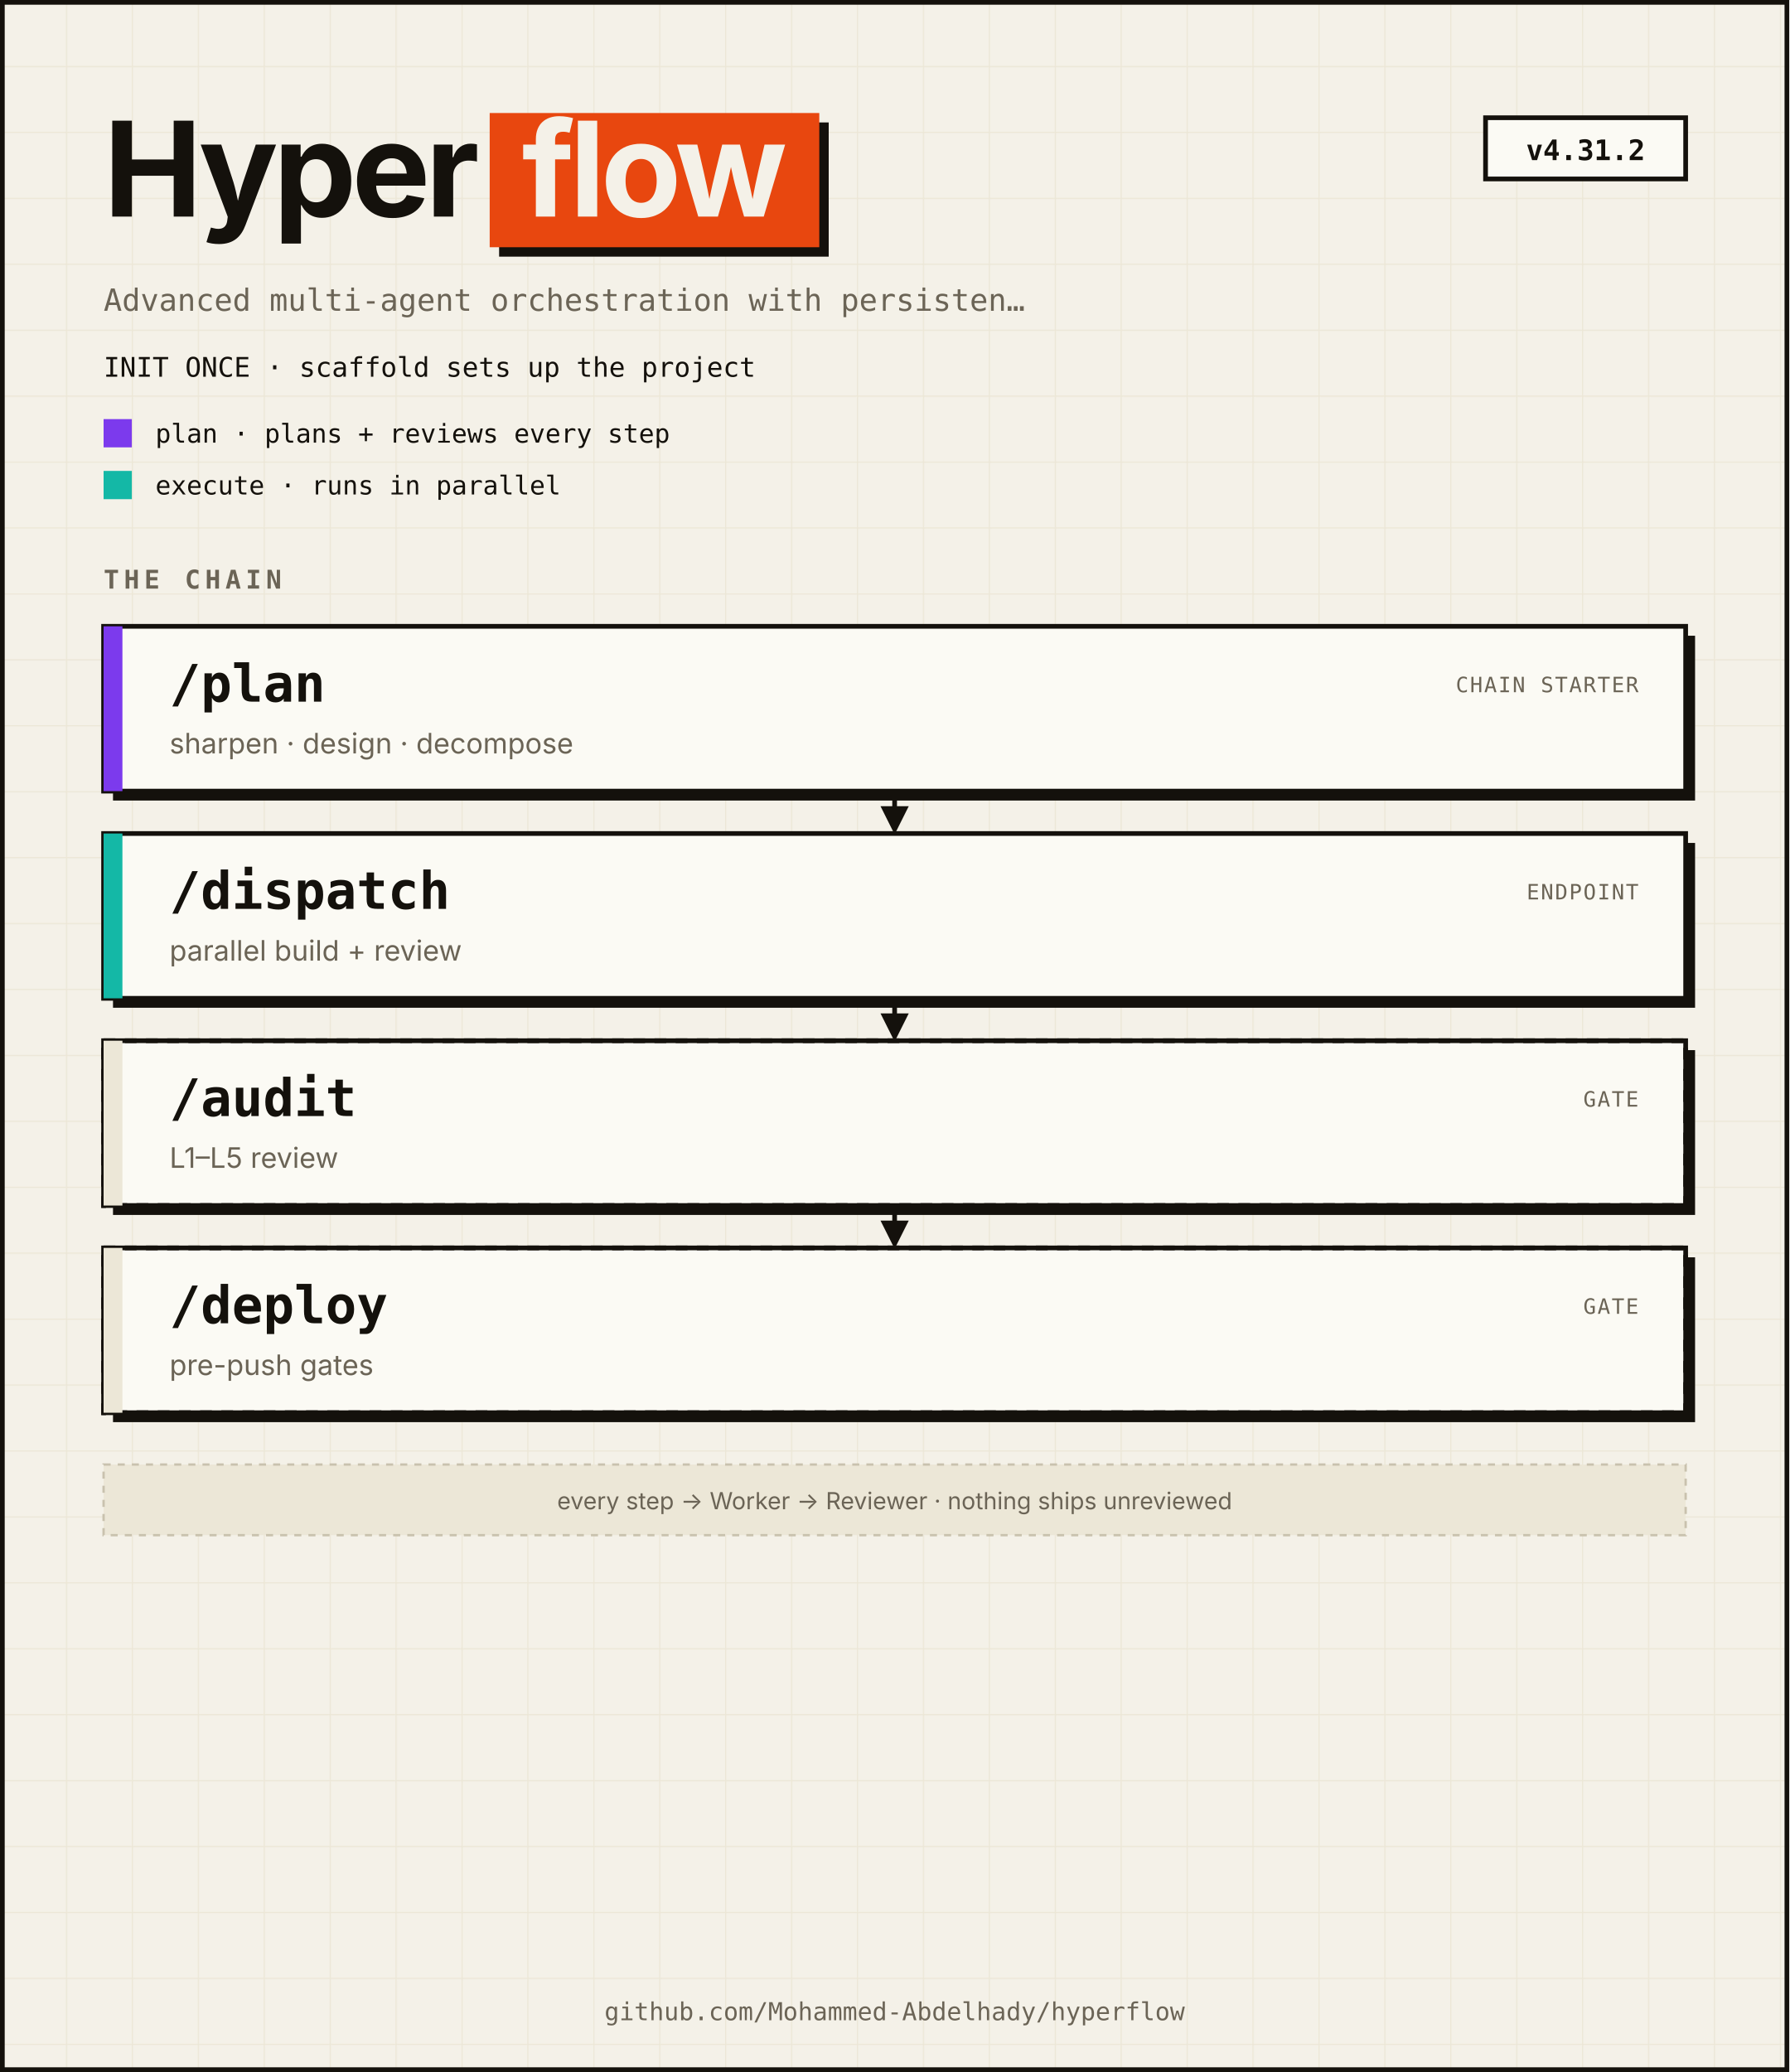
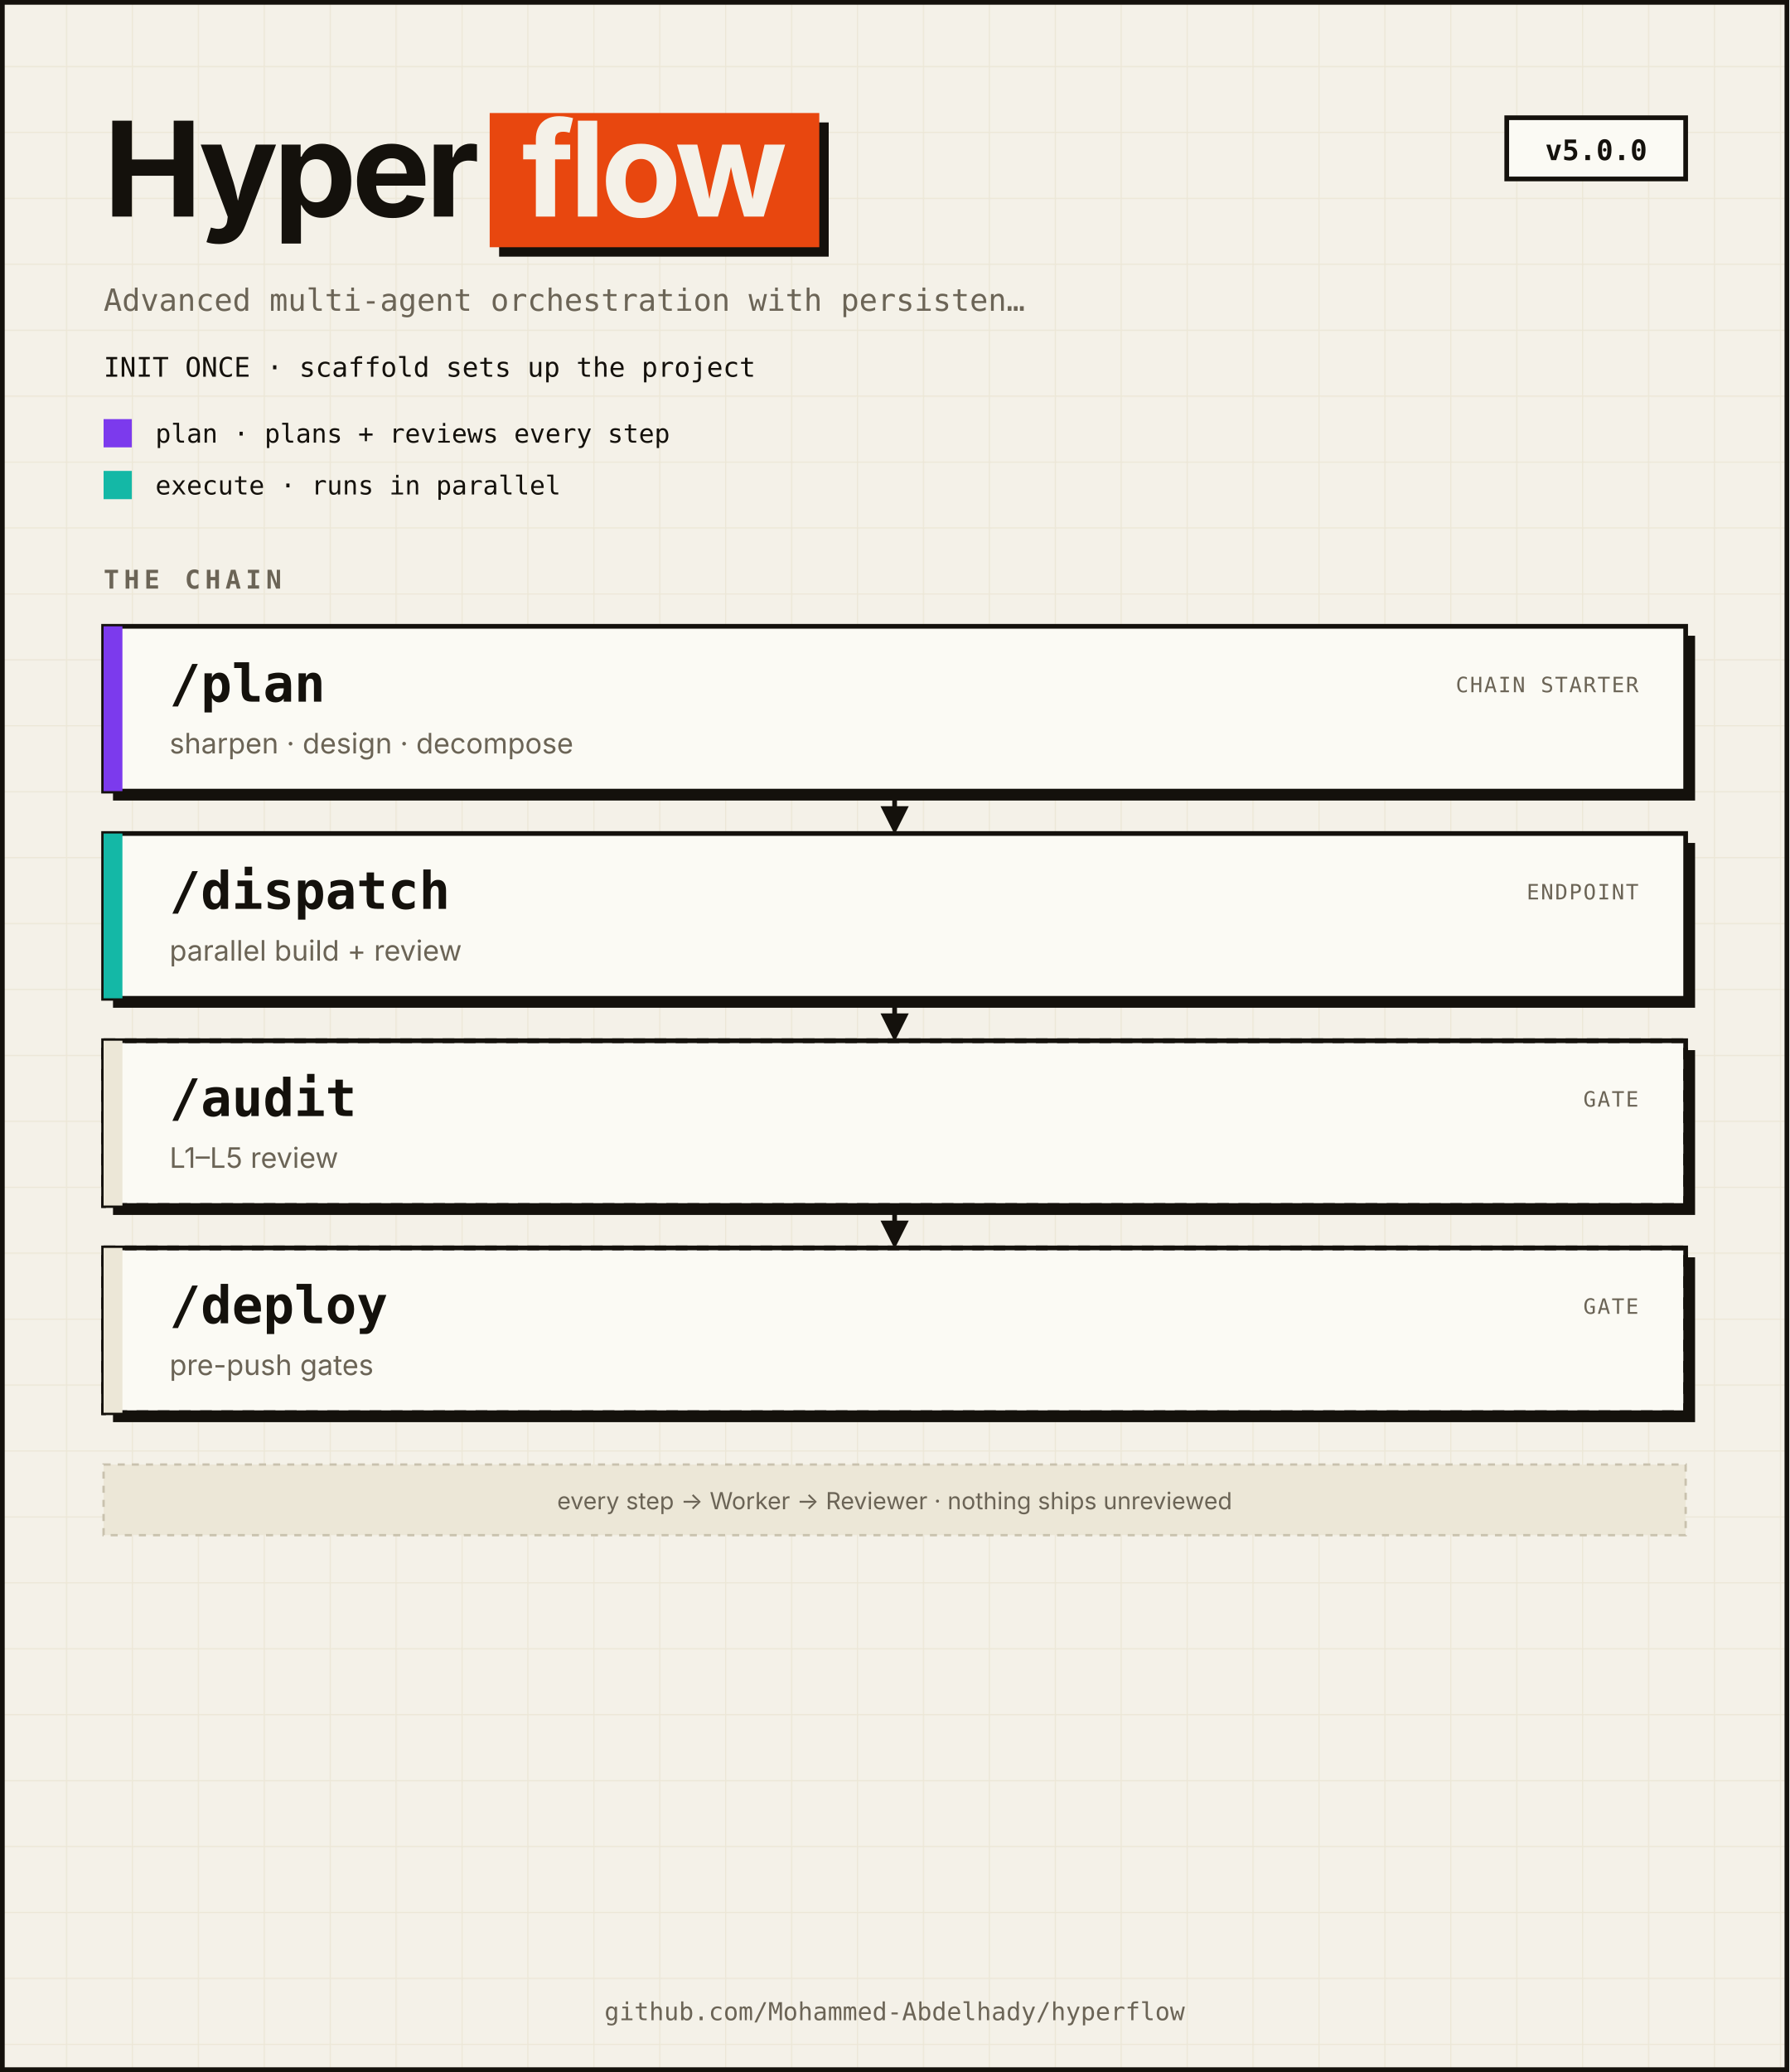
<svg xmlns="http://www.w3.org/2000/svg" viewBox="0 0 760 880" width="760" height="880" role="img" aria-labelledby="t d" font-family="'Space Grotesk', ui-sans-serif, -apple-system, BlinkMacSystemFont, system-ui, sans-serif">
  <defs>
    <pattern id="grid" width="28" height="28" patternUnits="userSpaceOnUse">
      <path d="M28 0 L0 0 0 28" fill="none" stroke="#ECE7D7" stroke-width="1" />
    </pattern>
    <marker id="arr" viewBox="0 0 10 10" refX="8" refY="5" markerWidth="6" markerHeight="6" orient="auto">
      <path d="M0,0 L10,5 L0,10 Z" fill="#14110C" />
    </marker>
  </defs>
  <rect x="0" y="0" width="760" height="880" fill="#F4F1E8" />
  <rect x="0" y="0" width="760" height="880" fill="url(#grid)" />
  <rect x="1" y="1" width="758" height="878" fill="none" stroke="#14110C" stroke-width="2" />
  <text x="44" y="92" fill="#14110C" font-size="56" font-weight="700" text-anchor="start" letter-spacing="-2">Hyper</text>
  <rect x="212" y="52" width="140" height="57" fill="#14110C" />
  <rect x="208" y="48" width="140" height="57" fill="#E8470F" />
  <text x="278.0" y="92" fill="#F4F1E8" font-size="56" font-weight="700" text-anchor="middle" letter-spacing="-2">flow</text>
-   <rect x="631" y="50" width="85" height="26" fill="#FBFAF4" stroke="#14110C" stroke-width="2" />
-   <text x="673.5" y="68" fill="#14110C" font-size="12" font-weight="700" text-anchor="middle" font-family="'JetBrains Mono', ui-monospace, SFMono-Regular, Menlo, monospace">v4.31.2</text>
+   <rect x="640" y="50" width="76" height="26" fill="#FBFAF4" stroke="#14110C" stroke-width="2" />
+   <text x="678.0" y="68" fill="#14110C" font-size="12" font-weight="700" text-anchor="middle" font-family="'JetBrains Mono', ui-monospace, SFMono-Regular, Menlo, monospace">v5.0.0</text>
  <text x="44" y="132" fill="#6B6456" font-size="13" font-weight="400" text-anchor="start" font-family="'JetBrains Mono', ui-monospace, SFMono-Regular, Menlo, monospace">Advanced multi-agent orchestration with persisten…</text>
  <text x="44" y="160" fill="#14110C" font-size="11.5" font-weight="400" text-anchor="start" font-family="'JetBrains Mono', ui-monospace, SFMono-Regular, Menlo, monospace">INIT ONCE · scaffold sets up the project</text>
  <rect x="44" y="178" width="12" height="12" fill="#7C3AED" />
  <text x="66" y="188" fill="#14110C" font-size="11" font-weight="400" text-anchor="start" font-family="'JetBrains Mono', ui-monospace, SFMono-Regular, Menlo, monospace">plan · plans + reviews every step</text>
  <rect x="44" y="200" width="12" height="12" fill="#14B8A6" />
  <text x="66" y="210" fill="#14110C" font-size="11" font-weight="400" text-anchor="start" font-family="'JetBrains Mono', ui-monospace, SFMono-Regular, Menlo, monospace">execute · runs in parallel</text>
  <text x="44" y="250" fill="#6B6456" font-size="11" font-weight="700" text-anchor="start" font-family="'JetBrains Mono', ui-monospace, SFMono-Regular, Menlo, monospace" letter-spacing="2">THE CHAIN</text>
  <rect x="48" y="270" width="672" height="70" fill="#14110C" />
  <rect x="44" y="266" width="672" height="70" fill="#FBFAF4" stroke="#14110C" stroke-width="2" />
  <rect x="44" y="266" width="8" height="70" fill="#7C3AED" />
  <text x="72" y="298" fill="#14110C" font-size="22" font-weight="700" text-anchor="start" font-family="'JetBrains Mono', ui-monospace, SFMono-Regular, Menlo, monospace">/plan</text>
  <text x="72" y="320" fill="#6B6456" font-size="12" font-weight="400" text-anchor="start">sharpen · design · decompose</text>
  <text x="696" y="294" fill="#6B6456" font-size="9" font-weight="400" text-anchor="end" font-family="'JetBrains Mono', ui-monospace, SFMono-Regular, Menlo, monospace" letter-spacing="0.6">CHAIN STARTER</text>
  <line x1="380.0" y1="338" x2="380.0" y2="352" stroke="#14110C" stroke-width="2" marker-end="url(#arr)" />
  <rect x="48" y="358" width="672" height="70" fill="#14110C" />
  <rect x="44" y="354" width="672" height="70" fill="#FBFAF4" stroke="#14110C" stroke-width="2" />
  <rect x="44" y="354" width="8" height="70" fill="#14B8A6" />
  <text x="72" y="386" fill="#14110C" font-size="22" font-weight="700" text-anchor="start" font-family="'JetBrains Mono', ui-monospace, SFMono-Regular, Menlo, monospace">/dispatch</text>
  <text x="72" y="408" fill="#6B6456" font-size="12" font-weight="400" text-anchor="start">parallel build + review</text>
  <text x="696" y="382" fill="#6B6456" font-size="9" font-weight="400" text-anchor="end" font-family="'JetBrains Mono', ui-monospace, SFMono-Regular, Menlo, monospace" letter-spacing="0.6">ENDPOINT</text>
  <line x1="380.0" y1="426" x2="380.0" y2="440" stroke="#14110C" stroke-width="2" marker-end="url(#arr)" />
  <rect x="48" y="446" width="672" height="70" fill="#14110C" />
  <rect x="44" y="442" width="672" height="70" fill="#FBFAF4" stroke="#14110C" stroke-width="2" />
  <rect x="44" y="442" width="672" height="70" fill="none" stroke="#14110C" stroke-width="2" stroke-dasharray="5 4" />
  <rect x="44" y="442" width="8" height="70" fill="#ECE7D7" />
  <text x="72" y="474" fill="#14110C" font-size="22" font-weight="700" text-anchor="start" font-family="'JetBrains Mono', ui-monospace, SFMono-Regular, Menlo, monospace">/audit</text>
  <text x="72" y="496" fill="#6B6456" font-size="12" font-weight="400" text-anchor="start">L1–L5 review</text>
  <text x="696" y="470" fill="#6B6456" font-size="9" font-weight="400" text-anchor="end" font-family="'JetBrains Mono', ui-monospace, SFMono-Regular, Menlo, monospace" letter-spacing="0.6">GATE</text>
  <line x1="380.0" y1="514" x2="380.0" y2="528" stroke="#14110C" stroke-width="2" marker-end="url(#arr)" />
  <rect x="48" y="534" width="672" height="70" fill="#14110C" />
  <rect x="44" y="530" width="672" height="70" fill="#FBFAF4" stroke="#14110C" stroke-width="2" />
  <rect x="44" y="530" width="672" height="70" fill="none" stroke="#14110C" stroke-width="2" stroke-dasharray="5 4" />
  <rect x="44" y="530" width="8" height="70" fill="#ECE7D7" />
  <text x="72" y="562" fill="#14110C" font-size="22" font-weight="700" text-anchor="start" font-family="'JetBrains Mono', ui-monospace, SFMono-Regular, Menlo, monospace">/deploy</text>
  <text x="72" y="584" fill="#6B6456" font-size="12" font-weight="400" text-anchor="start">pre-push gates</text>
  <text x="696" y="558" fill="#6B6456" font-size="9" font-weight="400" text-anchor="end" font-family="'JetBrains Mono', ui-monospace, SFMono-Regular, Menlo, monospace" letter-spacing="0.6">GATE</text>
  <rect x="44" y="622" width="672" height="30" fill="#ECE7D7" stroke="#C9C2AE" stroke-width="1" stroke-dasharray="3 3" />
  <text x="380.0" y="641" fill="#6B6456" font-size="10" font-weight="400" text-anchor="middle">every step → Worker → Reviewer · nothing ships unreviewed</text>
  <text x="380.0" y="858" fill="#6B6456" font-size="10.5" font-weight="400" text-anchor="middle" font-family="'JetBrains Mono', ui-monospace, SFMono-Regular, Menlo, monospace">github.com/Mohammed-Abdelhady/hyperflow</text>
</svg>
